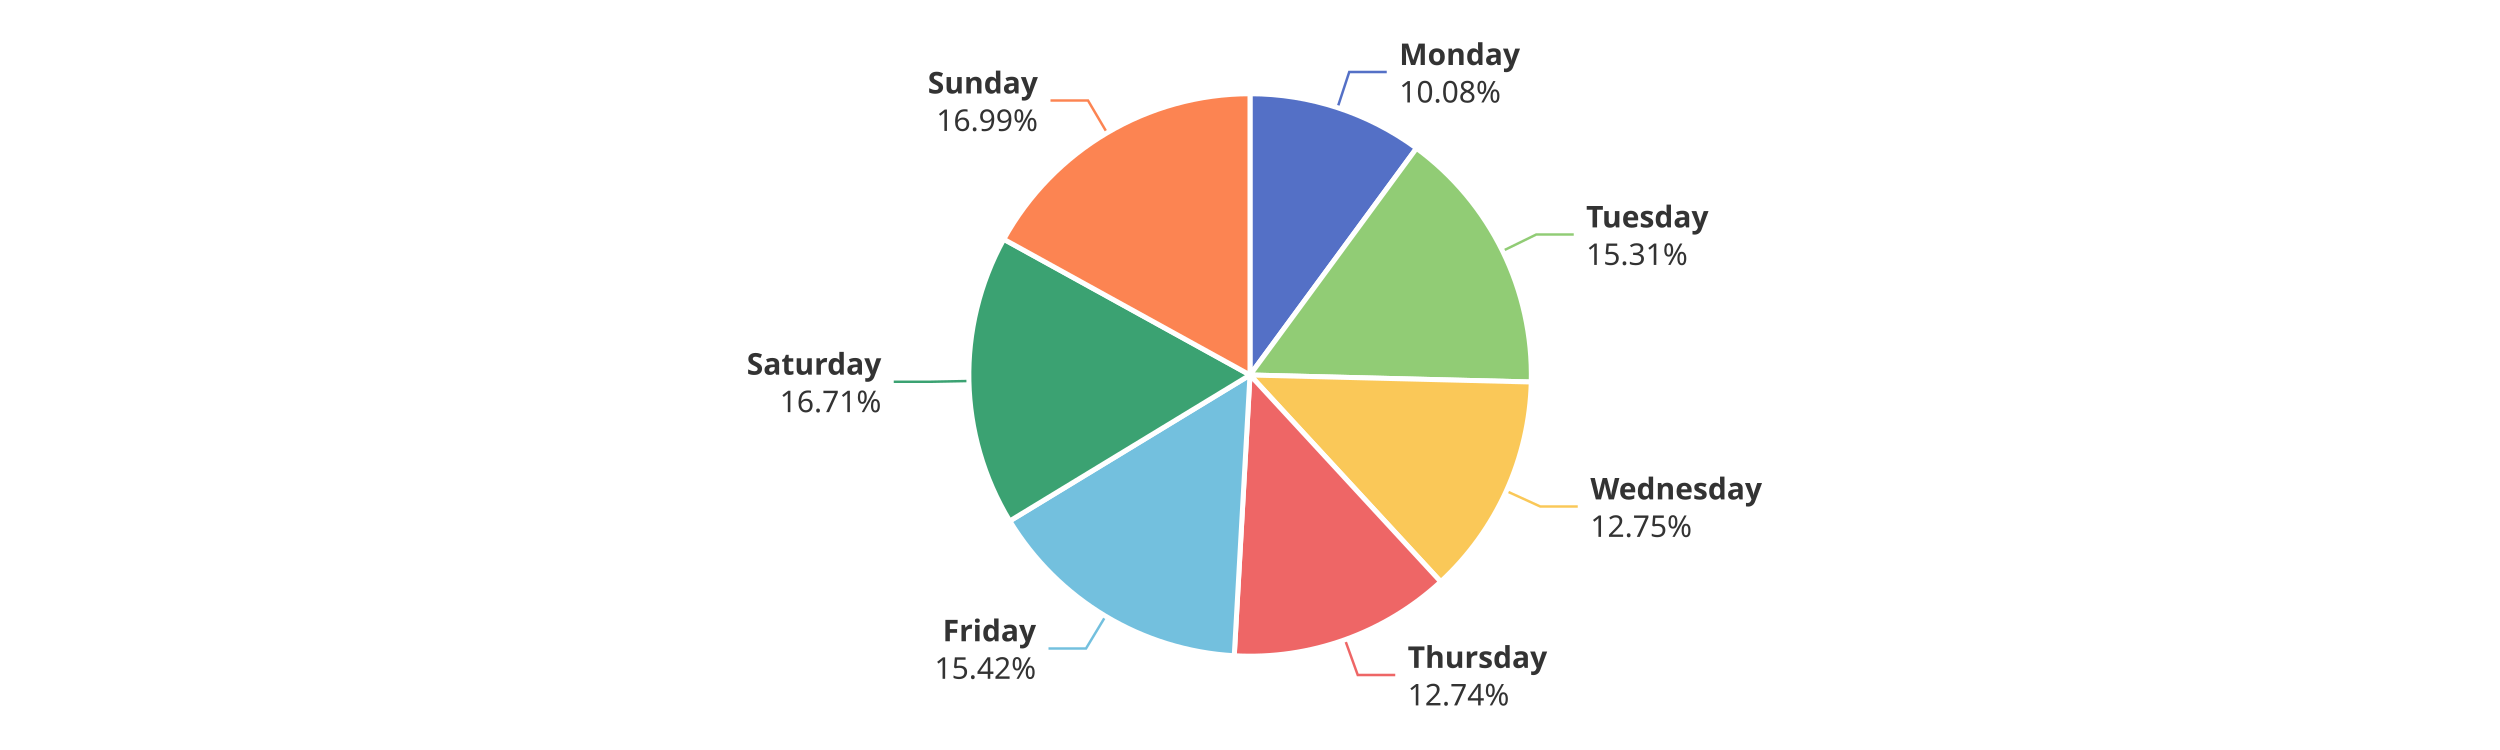
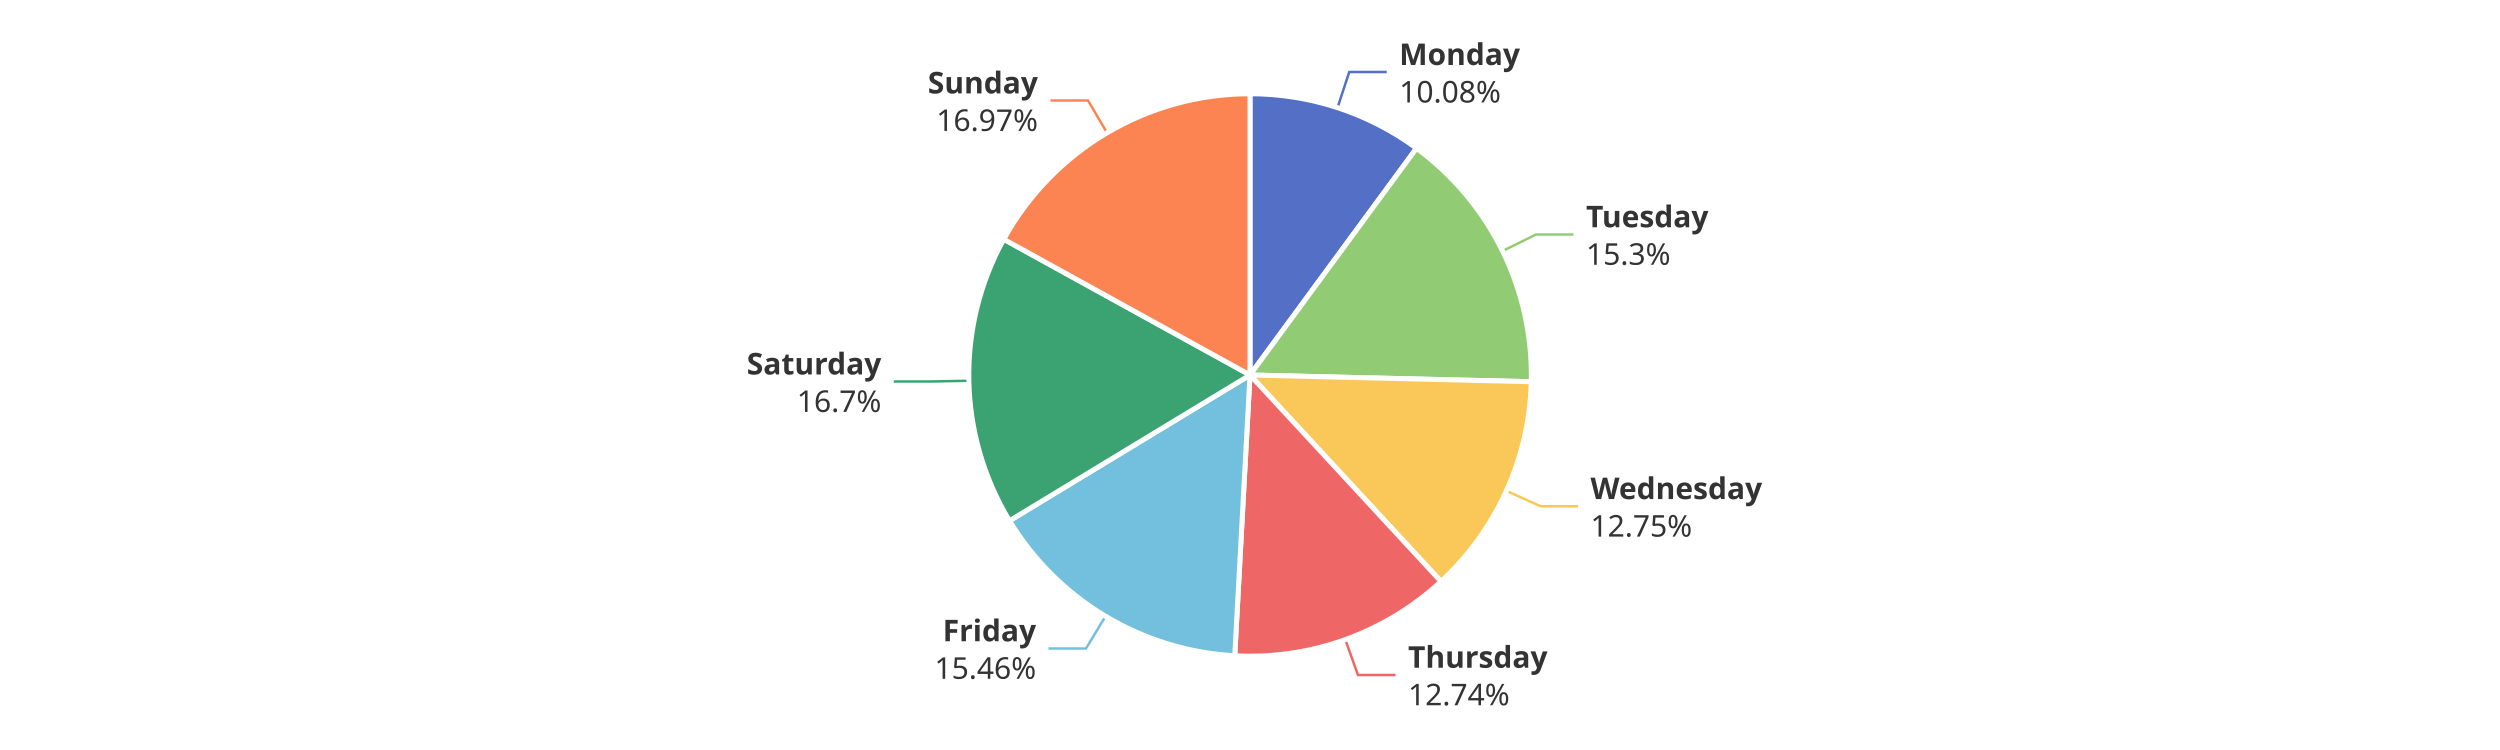
<svg xmlns="http://www.w3.org/2000/svg" width="1000" height="300" version="1.1" baseProfile="full" viewBox="0 0 1000 300">
  <rect width="1000" height="300" x="0" y="0" id="0" fill="#ffffff" />
  <polyline points="535 43.1 539.7 28.8 554.7 28.8" fill="none" stroke="#5470c6" />
-   <polyline points="601 100.4 614.5 93.8 629.5 93.8" fill="none" stroke="#91cc75" />
-   <polyline points="602.5 196.4 616.1 202.6 631.1 202.6" fill="none" stroke="#fac858" />
-   <polyline points="538 255.9 543.1 270 558.1 270" fill="none" stroke="#ee6666" />
+   <polyline points="601 100.4 614.4 93.8 629.4 93.8" fill="none" stroke="#91cc75" />
+   <polyline points="602.5 196.3 616.2 202.5 631.2 202.5" fill="none" stroke="#fac858" />
+   <polyline points="538.1 255.8 543.2 270 558.2 270" fill="none" stroke="#ee6666" />
  <polyline points="442.2 246.5 434.4 259.4 419.4 259.4" fill="none" stroke="#73c0de" />
-   <polyline points="387.5 152.4 372.5 152.7 357.5 152.7" fill="none" stroke="#3ba272" />
+   <polyline points="387.5 152.3 372.5 152.6 357.5 152.6" fill="none" stroke="#3ba272" />
  <polyline points="442.8 53.1 435.2 40.2 420.2 40.2" fill="none" stroke="#fc8452" />
  <path d="M500 37.5A112.5 112.5 0 0 1 566.6 59.3L500 150Z" fill="#5470c6" stroke="#fff" stroke-width="2" stroke-linejoin="round" />
-   <path d="M566.6 59.3A112.5 112.5 0 0 1 612.5 152.8L500 150Z" fill="#91cc75" stroke="#fff" stroke-width="2" stroke-linejoin="round" />
-   <path d="M612.5 152.8A112.5 112.5 0 0 1 576.3 232.7L500 150Z" fill="#fac858" stroke="#fff" stroke-width="2" stroke-linejoin="round" />
-   <path d="M576.3 232.7A112.5 112.5 0 0 1 493.7 262.3L500 150Z" fill="#ee6666" stroke="#fff" stroke-width="2" stroke-linejoin="round" />
-   <path d="M493.7 262.3A112.5 112.5 0 0 1 403.9 208.4L500 150Z" fill="#73c0de" stroke="#fff" stroke-width="2" stroke-linejoin="round" />
-   <path d="M403.9 208.4A112.5 112.5 0 0 1 401.5 95.7L500 150Z" fill="#3ba272" stroke="#fff" stroke-width="2" stroke-linejoin="round" />
+   <path d="M566.6 59.3A112.5 112.5 0 0 1 612.5 152.7L500 150Z" fill="#91cc75" stroke="#fff" stroke-width="2" stroke-linejoin="round" />
+   <path d="M612.5 152.7A112.5 112.5 0 0 1 576.4 232.6L500 150Z" fill="#fac858" stroke="#fff" stroke-width="2" stroke-linejoin="round" />
+   <path d="M576.4 232.6A112.5 112.5 0 0 1 493.9 262.3L500 150Z" fill="#ee6666" stroke="#fff" stroke-width="2" stroke-linejoin="round" />
+   <path d="M493.9 262.3A112.5 112.5 0 0 1 403.8 208.3L500 150Z" fill="#73c0de" stroke="#fff" stroke-width="2" stroke-linejoin="round" />
+   <path d="M403.8 208.3A112.5 112.5 0 0 1 401.5 95.7L500 150Z" fill="#3ba272" stroke="#fff" stroke-width="2" stroke-linejoin="round" />
  <path d="M401.5 95.7A112.5 112.5 0 0 1 500 37.5L500 150Z" fill="#fc8452" stroke="#fff" stroke-width="2" stroke-linejoin="round" />
-   <path d="M0 -15l42.8 0l0 30l-42.8 0Z" transform="translate(559.7081 28.841)" fill="none" />
-   <text dominant-baseline="central" text-anchor="start" style="font-size:12px;font-family:sans-serif;font-weight:bold;" y="-7.5" transform="translate(559.7081 28.841)" fill="#333" stroke="rgb(255,255,255)" stroke-width="2" paint-order="stroke" stroke-miterlimit="2">Monday</text>
-   <text dominant-baseline="central" text-anchor="start" style="font-size:12px;font-family:sans-serif;" y="7.5" transform="translate(559.7081 28.841)" fill="#333" stroke="rgb(255,255,255)" stroke-width="2" paint-order="stroke" stroke-miterlimit="2">10.08%</text>
-   <path d="M0 -15l46.2 0l0 30l-46.2 0Z" transform="translate(634.4519 93.8126)" fill="none" />
-   <text dominant-baseline="central" text-anchor="start" style="font-size:12px;font-family:sans-serif;font-weight:bold;" y="-7.5" transform="translate(634.4519 93.8126)" fill="#333" stroke="rgb(255,255,255)" stroke-width="2" paint-order="stroke" stroke-miterlimit="2">Tuesday</text>
-   <text dominant-baseline="central" text-anchor="start" style="font-size:12px;font-family:sans-serif;" y="7.5" transform="translate(634.4519 93.8126)" fill="#333" stroke="rgb(255,255,255)" stroke-width="2" paint-order="stroke" stroke-miterlimit="2">15.31%</text>
-   <path d="M0 -15l63.6 0l0 30l-63.6 0Z" transform="translate(636.1439 202.6008)" fill="none" />
-   <text dominant-baseline="central" text-anchor="start" style="font-size:12px;font-family:sans-serif;font-weight:bold;" y="-7.5" transform="translate(636.1439 202.6008)" fill="#333" stroke="rgb(255,255,255)" stroke-width="2" paint-order="stroke" stroke-miterlimit="2">Wednesday</text>
-   <text dominant-baseline="central" text-anchor="start" style="font-size:12px;font-family:sans-serif;" y="7.5" transform="translate(636.1439 202.6008)" fill="#333" stroke="rgb(255,255,255)" stroke-width="2" paint-order="stroke" stroke-miterlimit="2">12.75%</text>
-   <path d="M0 -15l50.2 0l0 30l-50.2 0Z" transform="translate(563.0801 270.0015)" fill="none" />
-   <text dominant-baseline="central" text-anchor="start" style="font-size:12px;font-family:sans-serif;font-weight:bold;" y="-7.5" transform="translate(563.0801 270.0015)" fill="#333" stroke="rgb(255,255,255)" stroke-width="2" paint-order="stroke" stroke-miterlimit="2">Thursday</text>
-   <text dominant-baseline="central" text-anchor="start" style="font-size:12px;font-family:sans-serif;" y="7.5" transform="translate(563.0801 270.0015)" fill="#333" stroke="rgb(255,255,255)" stroke-width="2" paint-order="stroke" stroke-miterlimit="2">12.74%</text>
-   <path d="M-40.9 -15l40.9 0l0 30l-40.9 0Z" transform="translate(414.4374 259.3517)" fill="none" />
-   <text dominant-baseline="central" text-anchor="end" style="font-size:12px;font-family:sans-serif;font-weight:bold;" y="-7.5" transform="translate(414.4374 259.3517)" fill="#333" stroke="rgb(255,255,255)" stroke-width="2" paint-order="stroke" stroke-miterlimit="2">Friday</text>
-   <text dominant-baseline="central" text-anchor="end" style="font-size:12px;font-family:sans-serif;" y="7.5" transform="translate(414.4374 259.3517)" fill="#333" stroke="rgb(255,255,255)" stroke-width="2" paint-order="stroke" stroke-miterlimit="2">15.42%</text>
-   <path d="M-48.2 -15l48.2 0l0 30l-48.2 0Z" transform="translate(352.5287 152.7038)" fill="none" />
-   <text dominant-baseline="central" text-anchor="end" style="font-size:12px;font-family:sans-serif;font-weight:bold;" y="-7.5" transform="translate(352.5287 152.7038)" fill="#333" stroke="rgb(255,255,255)" stroke-width="2" paint-order="stroke" stroke-miterlimit="2">Saturday</text>
-   <text dominant-baseline="central" text-anchor="end" style="font-size:12px;font-family:sans-serif;" y="7.5" transform="translate(352.5287 152.7038)" fill="#333" stroke="rgb(255,255,255)" stroke-width="2" paint-order="stroke" stroke-miterlimit="2">16.71%</text>
-   <path d="M-40.9 -15l40.9 0l0 30l-40.9 0Z" transform="translate(415.1603 40.2181)" fill="none" />
-   <text dominant-baseline="central" text-anchor="end" style="font-size:12px;font-family:sans-serif;font-weight:bold;" y="-7.5" transform="translate(415.1603 40.2181)" fill="#333" stroke="rgb(255,255,255)" stroke-width="2" paint-order="stroke" stroke-miterlimit="2">Sunday</text>
-   <text dominant-baseline="central" text-anchor="end" style="font-size:12px;font-family:sans-serif;" y="7.5" transform="translate(415.1603 40.2181)" fill="#333" stroke="rgb(255,255,255)" stroke-width="2" paint-order="stroke" stroke-miterlimit="2">16.99%</text>
+   <path d="M0 -15l42.8 0l0 30l-42.8 0Z" transform="translate(559.7005 28.8384)" fill="none" />
+   <text dominant-baseline="central" text-anchor="start" style="font-size:12px;font-family:sans-serif;font-weight:bold;" y="-7.5" transform="translate(559.7005 28.8384)" fill="#333" stroke="rgb(255,255,255)" stroke-width="2" paint-order="stroke" stroke-miterlimit="2">Monday</text>
+   <text dominant-baseline="central" text-anchor="start" style="font-size:12px;font-family:sans-serif;" y="7.5" transform="translate(559.7005 28.8384)" fill="#333" stroke="rgb(255,255,255)" stroke-width="2" paint-order="stroke" stroke-miterlimit="2">10.08%</text>
+   <path d="M0 -15l46.2 0l0 30l-46.2 0Z" transform="translate(634.4217 93.7512)" fill="none" />
+   <text dominant-baseline="central" text-anchor="start" style="font-size:12px;font-family:sans-serif;font-weight:bold;" y="-7.5" transform="translate(634.4217 93.7512)" fill="#333" stroke="rgb(255,255,255)" stroke-width="2" paint-order="stroke" stroke-miterlimit="2">Tuesday</text>
+   <text dominant-baseline="central" text-anchor="start" style="font-size:12px;font-family:sans-serif;" y="7.5" transform="translate(634.4217 93.7512)" fill="#333" stroke="rgb(255,255,255)" stroke-width="2" paint-order="stroke" stroke-miterlimit="2">15.3%</text>
+   <path d="M0 -15l63.6 0l0 30l-63.6 0Z" transform="translate(636.1979 202.4814)" fill="none" />
+   <text dominant-baseline="central" text-anchor="start" style="font-size:12px;font-family:sans-serif;font-weight:bold;" y="-7.5" transform="translate(636.1979 202.4814)" fill="#333" stroke="rgb(255,255,255)" stroke-width="2" paint-order="stroke" stroke-miterlimit="2">Wednesday</text>
+   <text dominant-baseline="central" text-anchor="start" style="font-size:12px;font-family:sans-serif;" y="7.5" transform="translate(636.1979 202.4814)" fill="#333" stroke="rgb(255,255,255)" stroke-width="2" paint-order="stroke" stroke-miterlimit="2">12.75%</text>
+   <path d="M0 -15l50.2 0l0 30l-50.2 0Z" transform="translate(563.2226 269.9502)" fill="none" />
+   <text dominant-baseline="central" text-anchor="start" style="font-size:12px;font-family:sans-serif;font-weight:bold;" y="-7.5" transform="translate(563.2226 269.9502)" fill="#333" stroke="rgb(255,255,255)" stroke-width="2" paint-order="stroke" stroke-miterlimit="2">Thursday</text>
+   <text dominant-baseline="central" text-anchor="start" style="font-size:12px;font-family:sans-serif;" y="7.5" transform="translate(563.2226 269.9502)" fill="#333" stroke="rgb(255,255,255)" stroke-width="2" paint-order="stroke" stroke-miterlimit="2">12.74%</text>
+   <path d="M-40.9 -15l40.9 0l0 30l-40.9 0Z" transform="translate(414.4492 259.3588)" fill="none" />
+   <text dominant-baseline="central" text-anchor="end" style="font-size:12px;font-family:sans-serif;font-weight:bold;" y="-7.5" transform="translate(414.4492 259.3588)" fill="#333" stroke="rgb(255,255,255)" stroke-width="2" paint-order="stroke" stroke-miterlimit="2">Friday</text>
+   <text dominant-baseline="central" text-anchor="end" style="font-size:12px;font-family:sans-serif;" y="7.5" transform="translate(414.4492 259.3588)" fill="#333" stroke="rgb(255,255,255)" stroke-width="2" paint-order="stroke" stroke-miterlimit="2">15.46%</text>
+   <path d="M-48.2 -15l48.2 0l0 30l-48.2 0Z" transform="translate(352.527 152.6232)" fill="none" />
+   <text dominant-baseline="central" text-anchor="end" style="font-size:12px;font-family:sans-serif;font-weight:bold;" y="-7.5" transform="translate(352.527 152.6232)" fill="#333" stroke="rgb(255,255,255)" stroke-width="2" paint-order="stroke" stroke-miterlimit="2">Saturday</text>
+   <text dominant-baseline="central" text-anchor="end" style="font-size:12px;font-family:sans-serif;" y="7.5" transform="translate(352.527 152.6232)" fill="#333" stroke="rgb(255,255,255)" stroke-width="2" paint-order="stroke" stroke-miterlimit="2">16.7%</text>
+   <path d="M-40.9 -15l40.9 0l0 30l-40.9 0Z" transform="translate(415.172 40.2112)" fill="none" />
+   <text dominant-baseline="central" text-anchor="end" style="font-size:12px;font-family:sans-serif;font-weight:bold;" y="-7.5" transform="translate(415.172 40.2112)" fill="#333" stroke="rgb(255,255,255)" stroke-width="2" paint-order="stroke" stroke-miterlimit="2">Sunday</text>
+   <text dominant-baseline="central" text-anchor="end" style="font-size:12px;font-family:sans-serif;" y="7.5" transform="translate(415.172 40.2112)" fill="#333" stroke="rgb(255,255,255)" stroke-width="2" paint-order="stroke" stroke-miterlimit="2">16.97%</text>
</svg>
